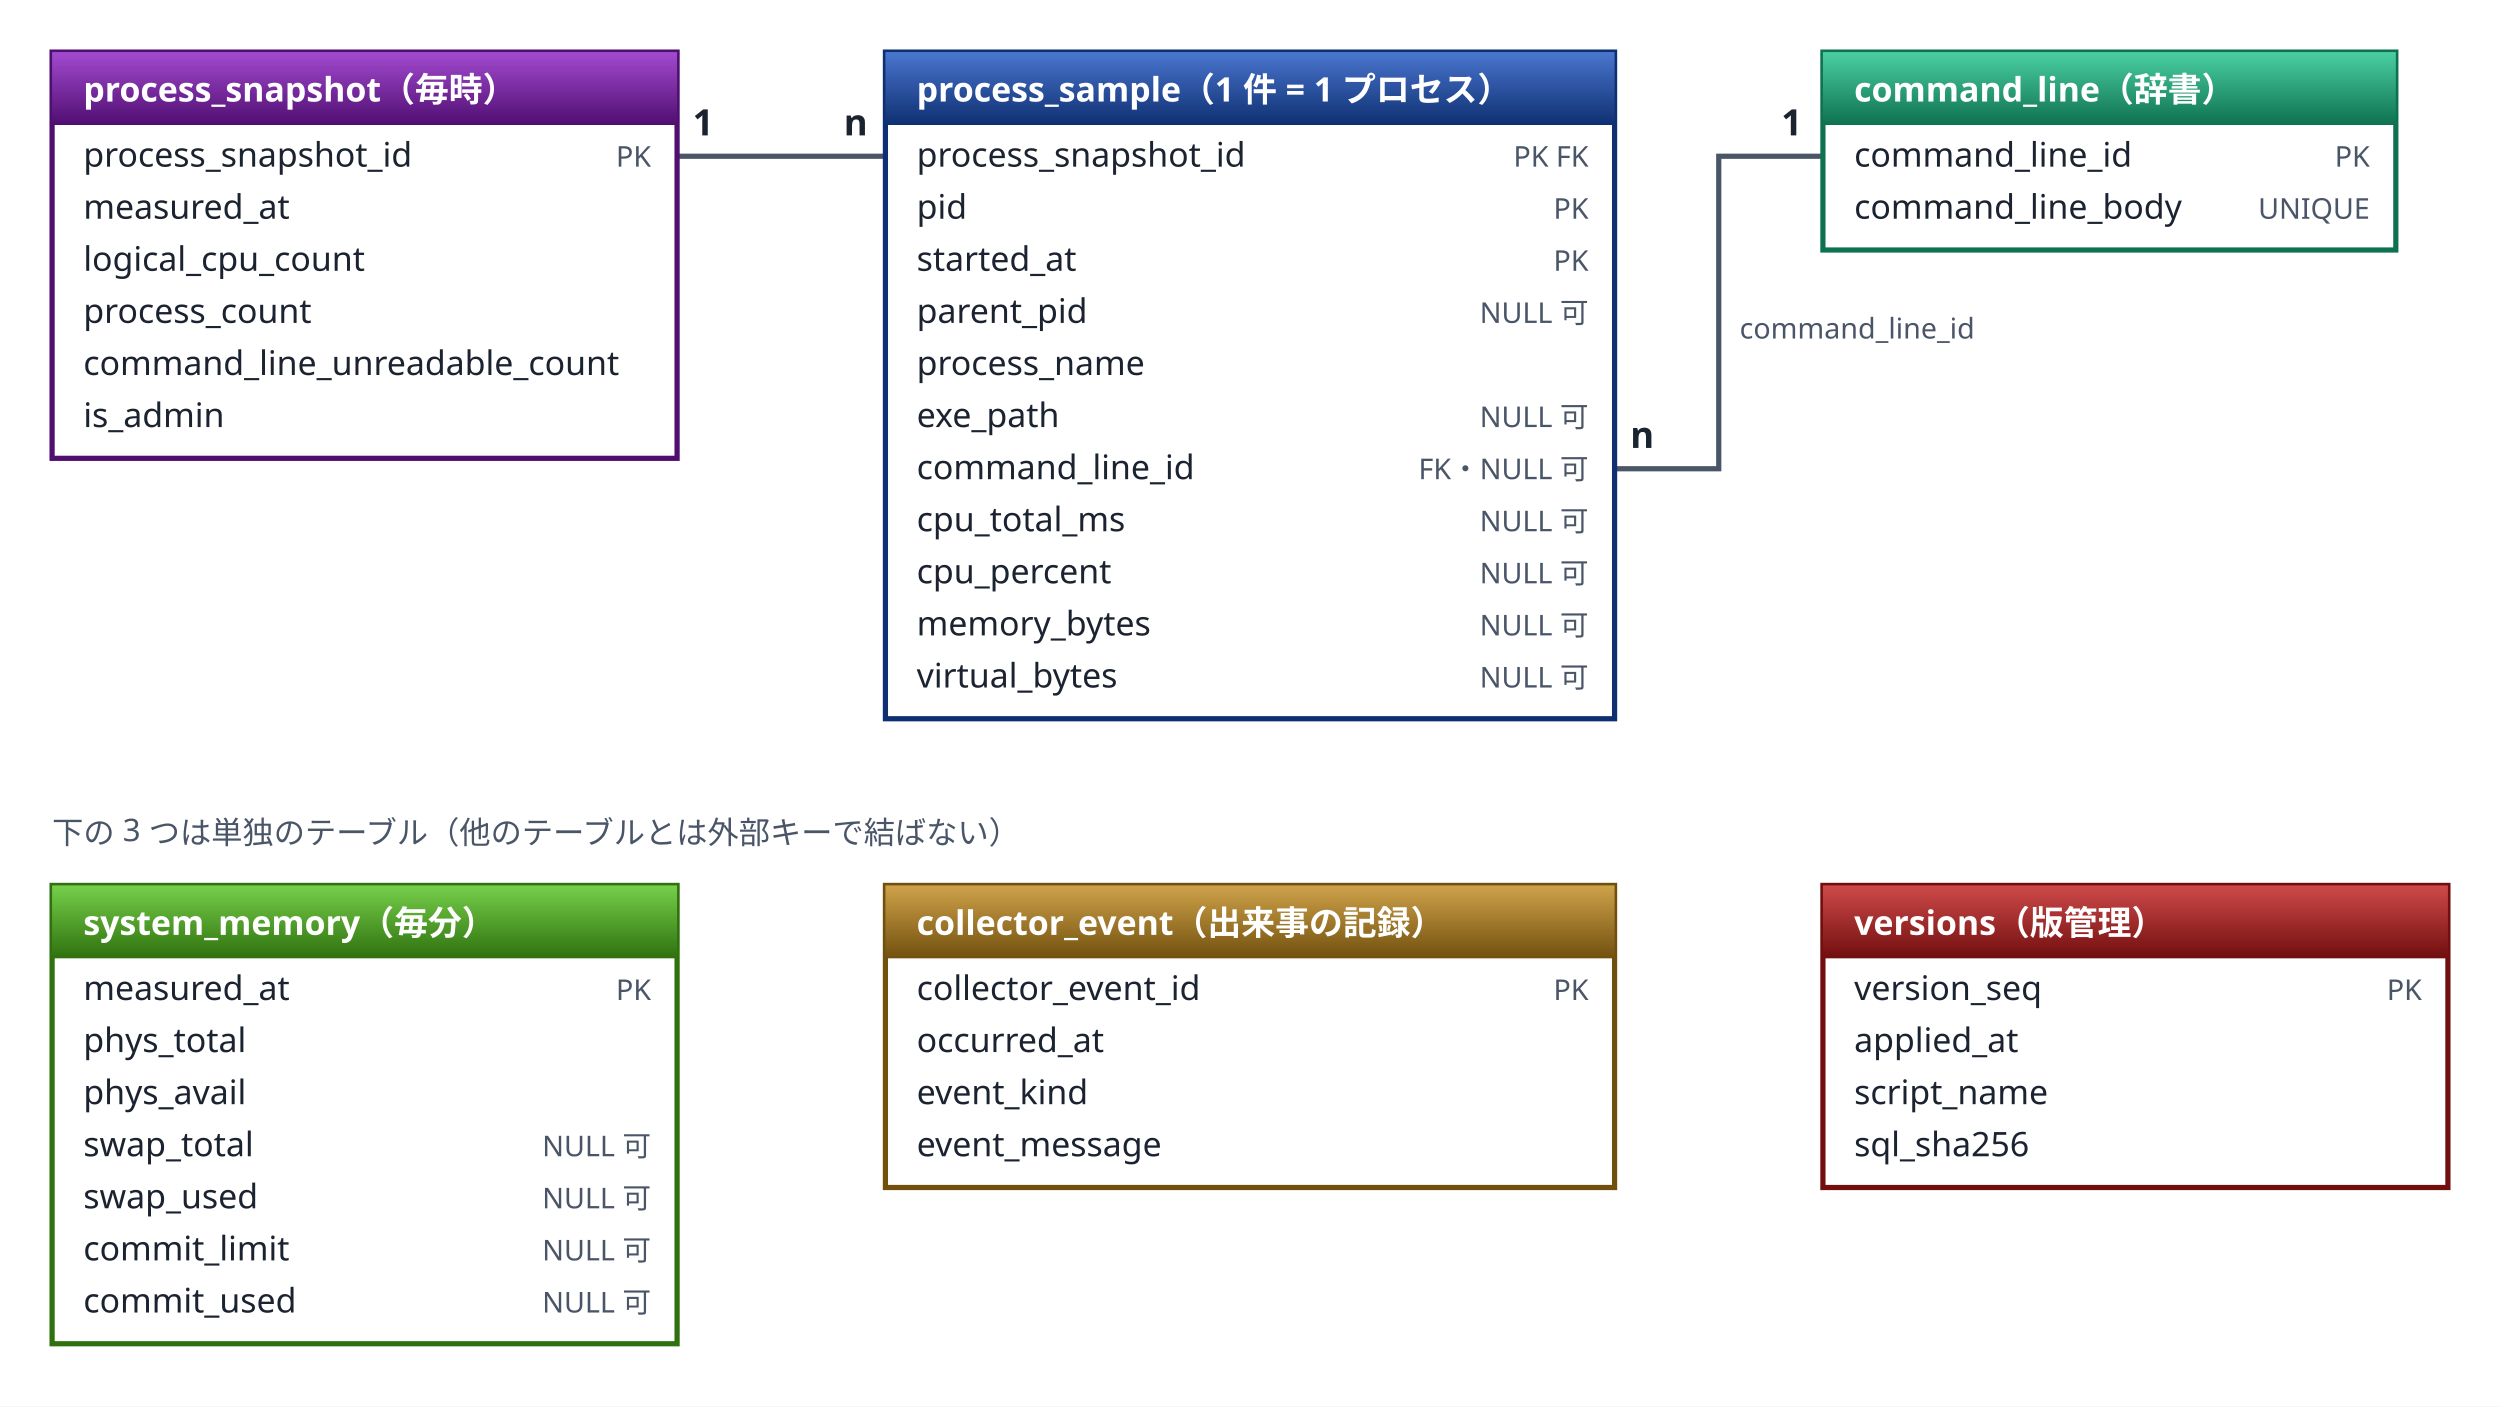
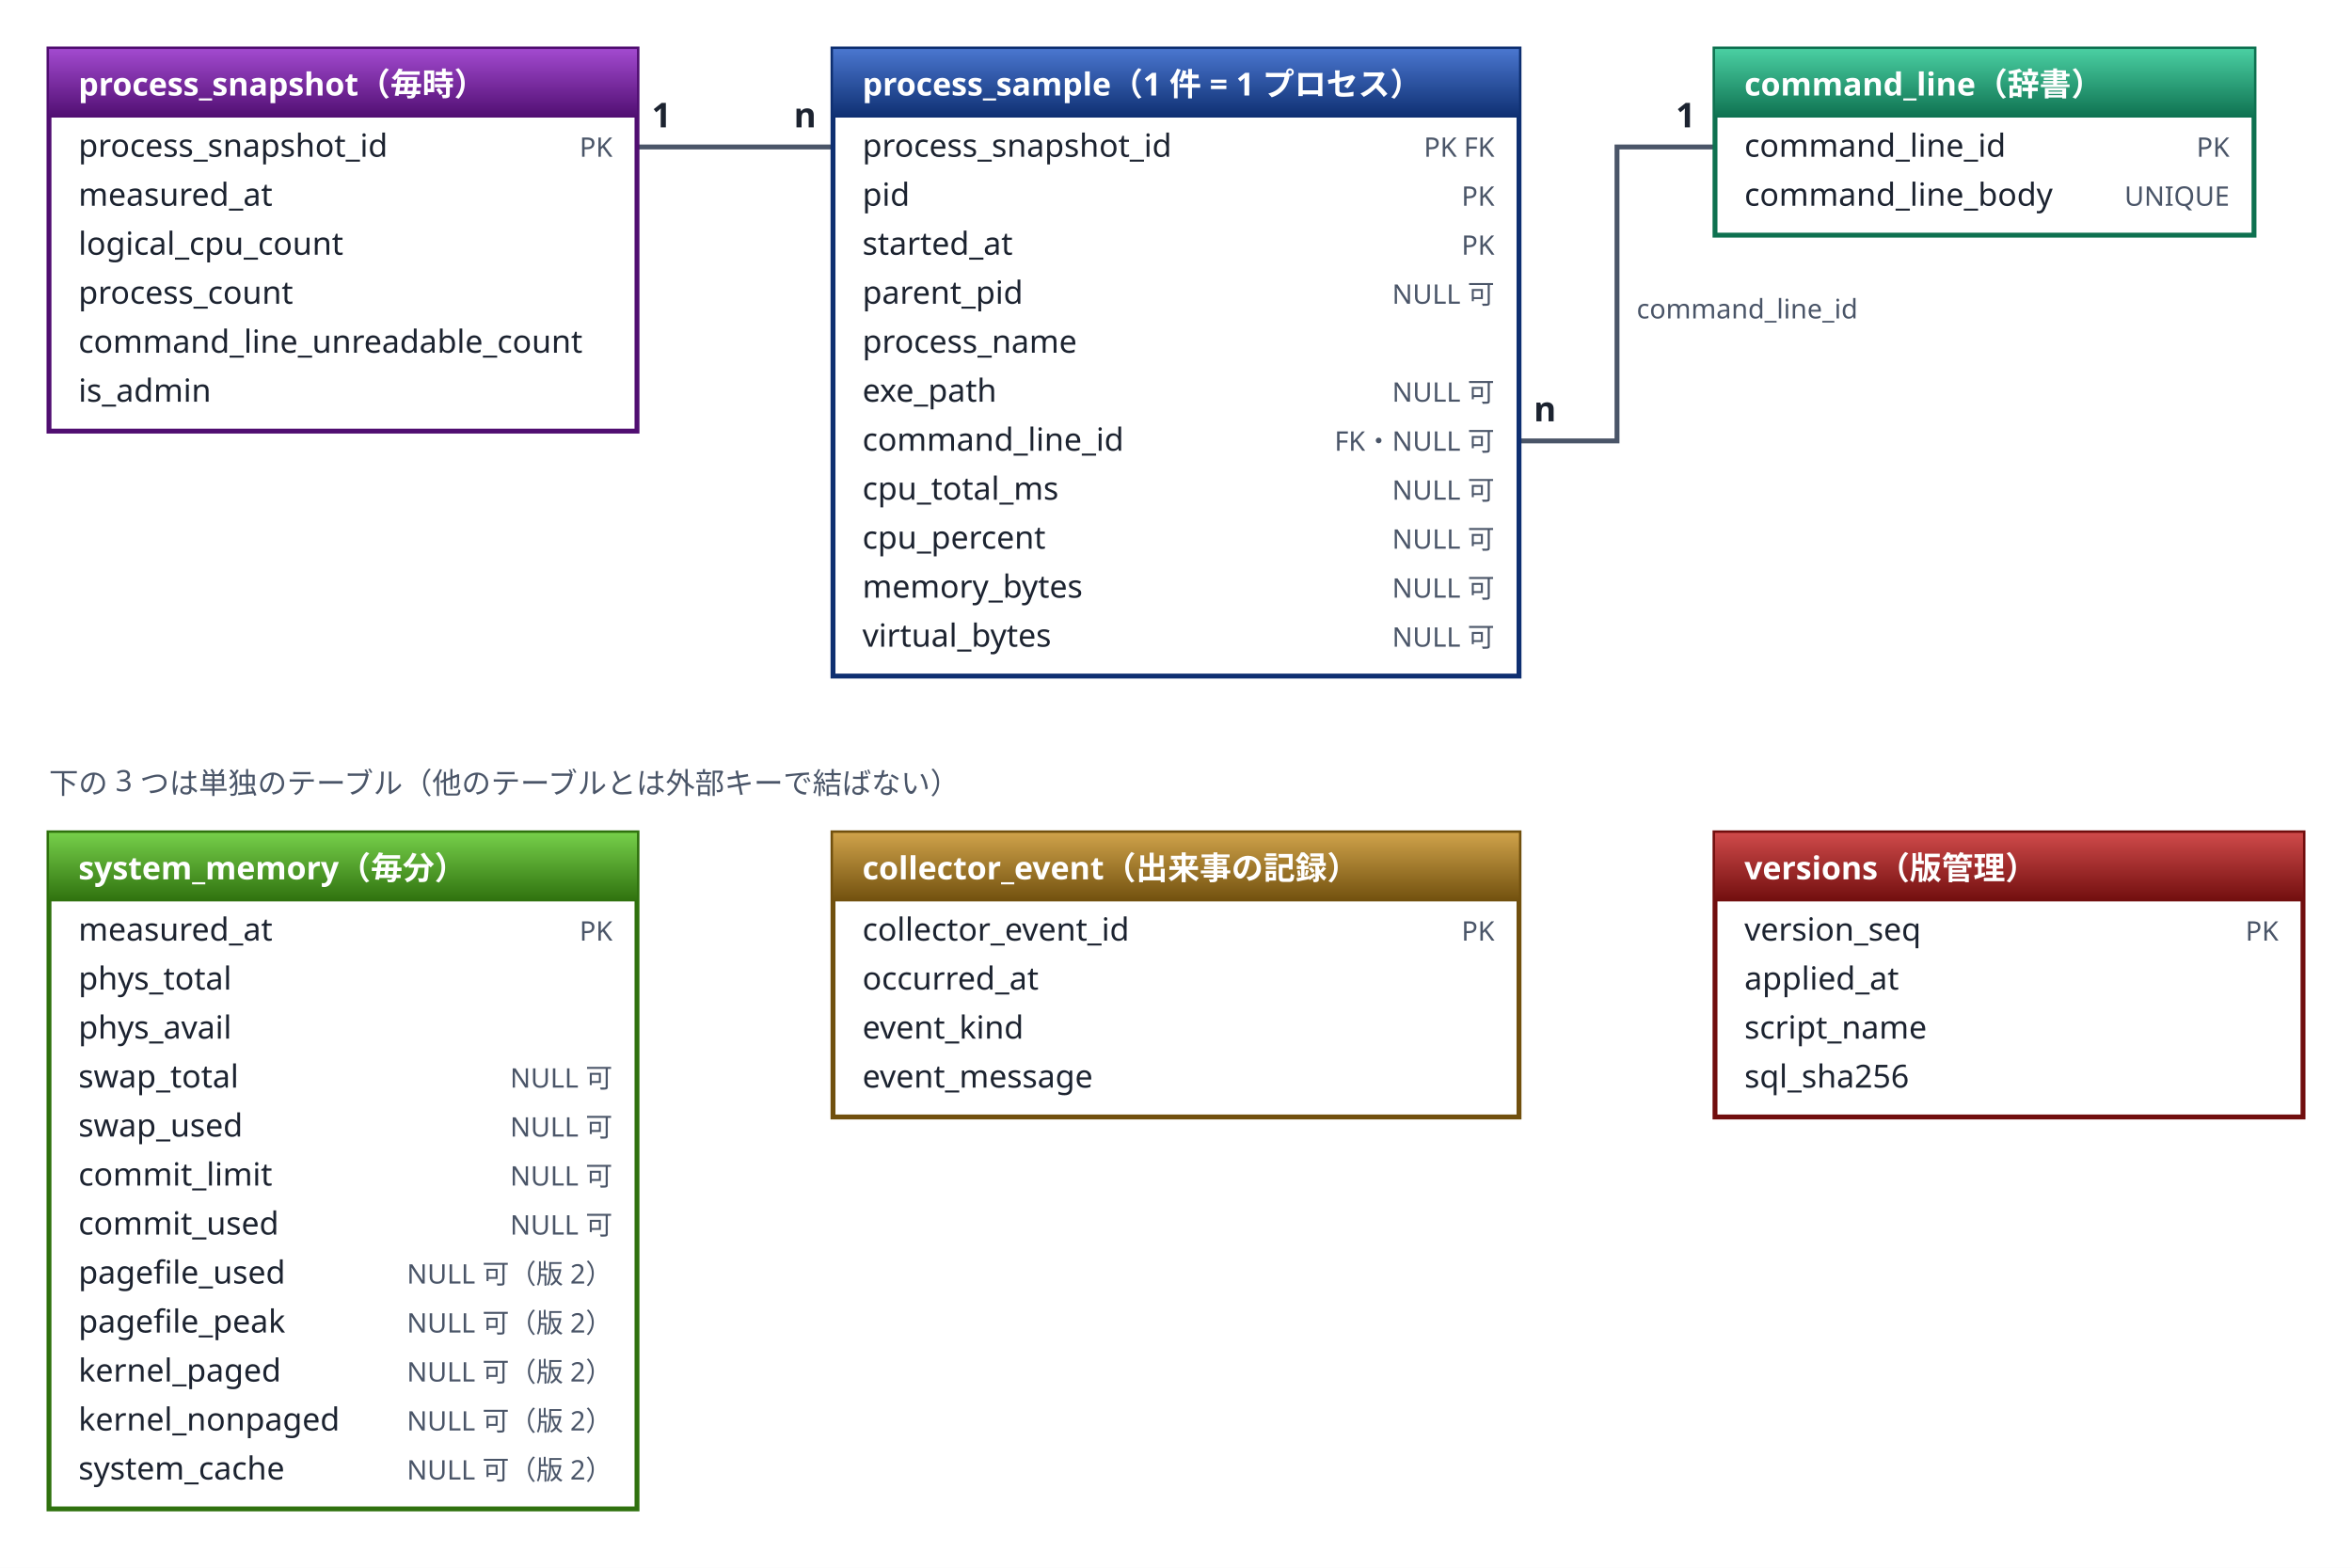
- <svg xmlns="http://www.w3.org/2000/svg" viewBox="0 0 960 540" width="960" height="540" role="img" aria-label="テーブルの関係図（ER 図）" font-family="sans-serif">
+ <svg xmlns="http://www.w3.org/2000/svg" viewBox="0 0 960 640" width="960" height="640" role="img" aria-label="テーブルの関係図（ER 図）" font-family="sans-serif">
  <defs>
    <linearGradient id="i1" x1="0" y1="1" x2="0" y2="0">
      <stop offset="0" stop-color="hsl(280,78%,25%)" />
      <stop offset="1" stop-color="hsl(280,58%,55%)" />
    </linearGradient>
    <linearGradient id="i2" x1="0" y1="1" x2="0" y2="0">
      <stop offset="0" stop-color="hsl(220,78%,25%)" />
      <stop offset="1" stop-color="hsl(220,58%,55%)" />
    </linearGradient>
    <linearGradient id="i3" x1="0" y1="1" x2="0" y2="0">
      <stop offset="0" stop-color="hsl(160,78%,25%)" />
      <stop offset="1" stop-color="hsl(160,58%,55%)" />
    </linearGradient>
    <linearGradient id="i4" x1="0" y1="1" x2="0" y2="0">
      <stop offset="0" stop-color="hsl(100,78%,25%)" />
      <stop offset="1" stop-color="hsl(100,58%,55%)" />
    </linearGradient>
    <linearGradient id="i5" x1="0" y1="1" x2="0" y2="0">
      <stop offset="0" stop-color="hsl(40,78%,25%)" />
      <stop offset="1" stop-color="hsl(40,58%,55%)" />
    </linearGradient>
    <linearGradient id="i6" x1="0" y1="1" x2="0" y2="0">
      <stop offset="0" stop-color="hsl(0,78%,25%)" />
      <stop offset="1" stop-color="hsl(0,58%,55%)" />
    </linearGradient>
  </defs>
  <rect width="100%" height="100%" fill="#ffffff" />
  <rect width="100%" height="100%" fill="#ffffff" />
  <g font-size="13">
    <g stroke="#4a5568" stroke-width="2" fill="none">
      <line x1="260" y1="60" x2="340" y2="60" />
      <polyline points="620,180 660,180 660,60 700,60" />
    </g>
    <g fill="#1c2330" font-weight="700" font-size="14">
      <text x="266" y="52">1</text>
      <text x="324" y="52">n</text>
      <text x="626" y="172">n</text>
      <text x="684" y="52">1</text>
    </g>
    <g fill="#4a5568" font-size="11">
      <text x="668" y="130">command_line_id</text>
    </g>
    <rect x="20" y="20" width="240" height="156" fill="#fff" stroke="hsl(280,78%,25%)" stroke-width="2" />
    <rect x="20" y="20" width="240" height="28" fill="url(#i1)" />
    <text x="32" y="39" fill="#fff" font-weight="700">process_snapshot（毎時）</text>
    <g fill="#1c2330">
      <text x="32" y="64">process_snapshot_id</text>
      <text x="32" y="84">measured_at</text>
      <text x="32" y="104">logical_cpu_count</text>
      <text x="32" y="124">process_count</text>
      <text x="32" y="144">command_line_unreadable_count</text>
      <text x="32" y="164">is_admin</text>
    </g>
    <g fill="#4a5568" font-size="11" text-anchor="end">
      <text x="250" y="64">PK</text>
    </g>
    <rect x="340" y="20" width="280" height="256" fill="#fff" stroke="hsl(220,78%,25%)" stroke-width="2" />
    <rect x="340" y="20" width="280" height="28" fill="url(#i2)" />
    <text x="352" y="39" fill="#fff" font-weight="700">process_sample（1 件 = 1 プロセス）</text>
    <g fill="#1c2330">
      <text x="352" y="64">process_snapshot_id</text>
      <text x="352" y="84">pid</text>
      <text x="352" y="104">started_at</text>
      <text x="352" y="124">parent_pid</text>
      <text x="352" y="144">process_name</text>
      <text x="352" y="164">exe_path</text>
      <text x="352" y="184">command_line_id</text>
      <text x="352" y="204">cpu_total_ms</text>
      <text x="352" y="224">cpu_percent</text>
      <text x="352" y="244">memory_bytes</text>
      <text x="352" y="264">virtual_bytes</text>
    </g>
    <g fill="#4a5568" font-size="11" text-anchor="end">
      <text x="610" y="64">PK FK</text>
      <text x="610" y="84">PK</text>
      <text x="610" y="104">PK</text>
      <text x="610" y="124">NULL 可</text>
      <text x="610" y="164">NULL 可</text>
      <text x="610" y="184">FK・NULL 可</text>
      <text x="610" y="204">NULL 可</text>
      <text x="610" y="224">NULL 可</text>
      <text x="610" y="244">NULL 可</text>
      <text x="610" y="264">NULL 可</text>
    </g>
    <rect x="700" y="20" width="220" height="76" fill="#fff" stroke="hsl(160,78%,25%)" stroke-width="2" />
    <rect x="700" y="20" width="220" height="28" fill="url(#i3)" />
    <text x="712" y="39" fill="#fff" font-weight="700">command_line（辞書）</text>
    <g fill="#1c2330">
      <text x="712" y="64">command_line_id</text>
      <text x="712" y="84">command_line_body</text>
    </g>
    <g fill="#4a5568" font-size="11" text-anchor="end">
      <text x="910" y="64">PK</text>
      <text x="910" y="84">UNIQUE</text>
    </g>
    <text x="20" y="324" fill="#4a5568" font-size="12">下の 3 つは単独のテーブル（他のテーブルとは外部キーで結ばない）</text>
-     <rect x="20" y="340" width="240" height="176" fill="#fff" stroke="hsl(100,78%,25%)" stroke-width="2" />
+     <rect x="20" y="340" width="240" height="276" fill="#fff" stroke="hsl(100,78%,25%)" stroke-width="2" />
    <rect x="20" y="340" width="240" height="28" fill="url(#i4)" />
    <text x="32" y="359" fill="#fff" font-weight="700">system_memory（毎分）</text>
    <g fill="#1c2330">
      <text x="32" y="384">measured_at</text>
      <text x="32" y="404">phys_total</text>
      <text x="32" y="424">phys_avail</text>
      <text x="32" y="444">swap_total</text>
      <text x="32" y="464">swap_used</text>
      <text x="32" y="484">commit_limit</text>
      <text x="32" y="504">commit_used</text>
+       <text x="32" y="524">pagefile_used</text>
+       <text x="32" y="544">pagefile_peak</text>
+       <text x="32" y="564">kernel_paged</text>
+       <text x="32" y="584">kernel_nonpaged</text>
+       <text x="32" y="604">system_cache</text>
    </g>
    <g fill="#4a5568" font-size="11" text-anchor="end">
      <text x="250" y="384">PK</text>
      <text x="250" y="444">NULL 可</text>
      <text x="250" y="464">NULL 可</text>
      <text x="250" y="484">NULL 可</text>
      <text x="250" y="504">NULL 可</text>
+       <text x="250" y="524">NULL 可（版 2）</text>
+       <text x="250" y="544">NULL 可（版 2）</text>
+       <text x="250" y="564">NULL 可（版 2）</text>
+       <text x="250" y="584">NULL 可（版 2）</text>
+       <text x="250" y="604">NULL 可（版 2）</text>
    </g>
    <rect x="340" y="340" width="280" height="116" fill="#fff" stroke="hsl(40,78%,25%)" stroke-width="2" />
    <rect x="340" y="340" width="280" height="28" fill="url(#i5)" />
    <text x="352" y="359" fill="#fff" font-weight="700">collector_event（出来事の記録）</text>
    <g fill="#1c2330">
      <text x="352" y="384">collector_event_id</text>
      <text x="352" y="404">occurred_at</text>
      <text x="352" y="424">event_kind</text>
      <text x="352" y="444">event_message</text>
    </g>
    <g fill="#4a5568" font-size="11" text-anchor="end">
      <text x="610" y="384">PK</text>
    </g>
    <rect x="700" y="340" width="240" height="116" fill="#fff" stroke="hsl(0,78%,25%)" stroke-width="2" />
    <rect x="700" y="340" width="240" height="28" fill="url(#i6)" />
    <text x="712" y="359" fill="#fff" font-weight="700">versions（版管理）</text>
    <g fill="#1c2330">
      <text x="712" y="384">version_seq</text>
      <text x="712" y="404">applied_at</text>
      <text x="712" y="424">script_name</text>
      <text x="712" y="444">sql_sha256</text>
    </g>
    <g fill="#4a5568" font-size="11" text-anchor="end">
      <text x="930" y="384">PK</text>
    </g>
  </g>
</svg>
